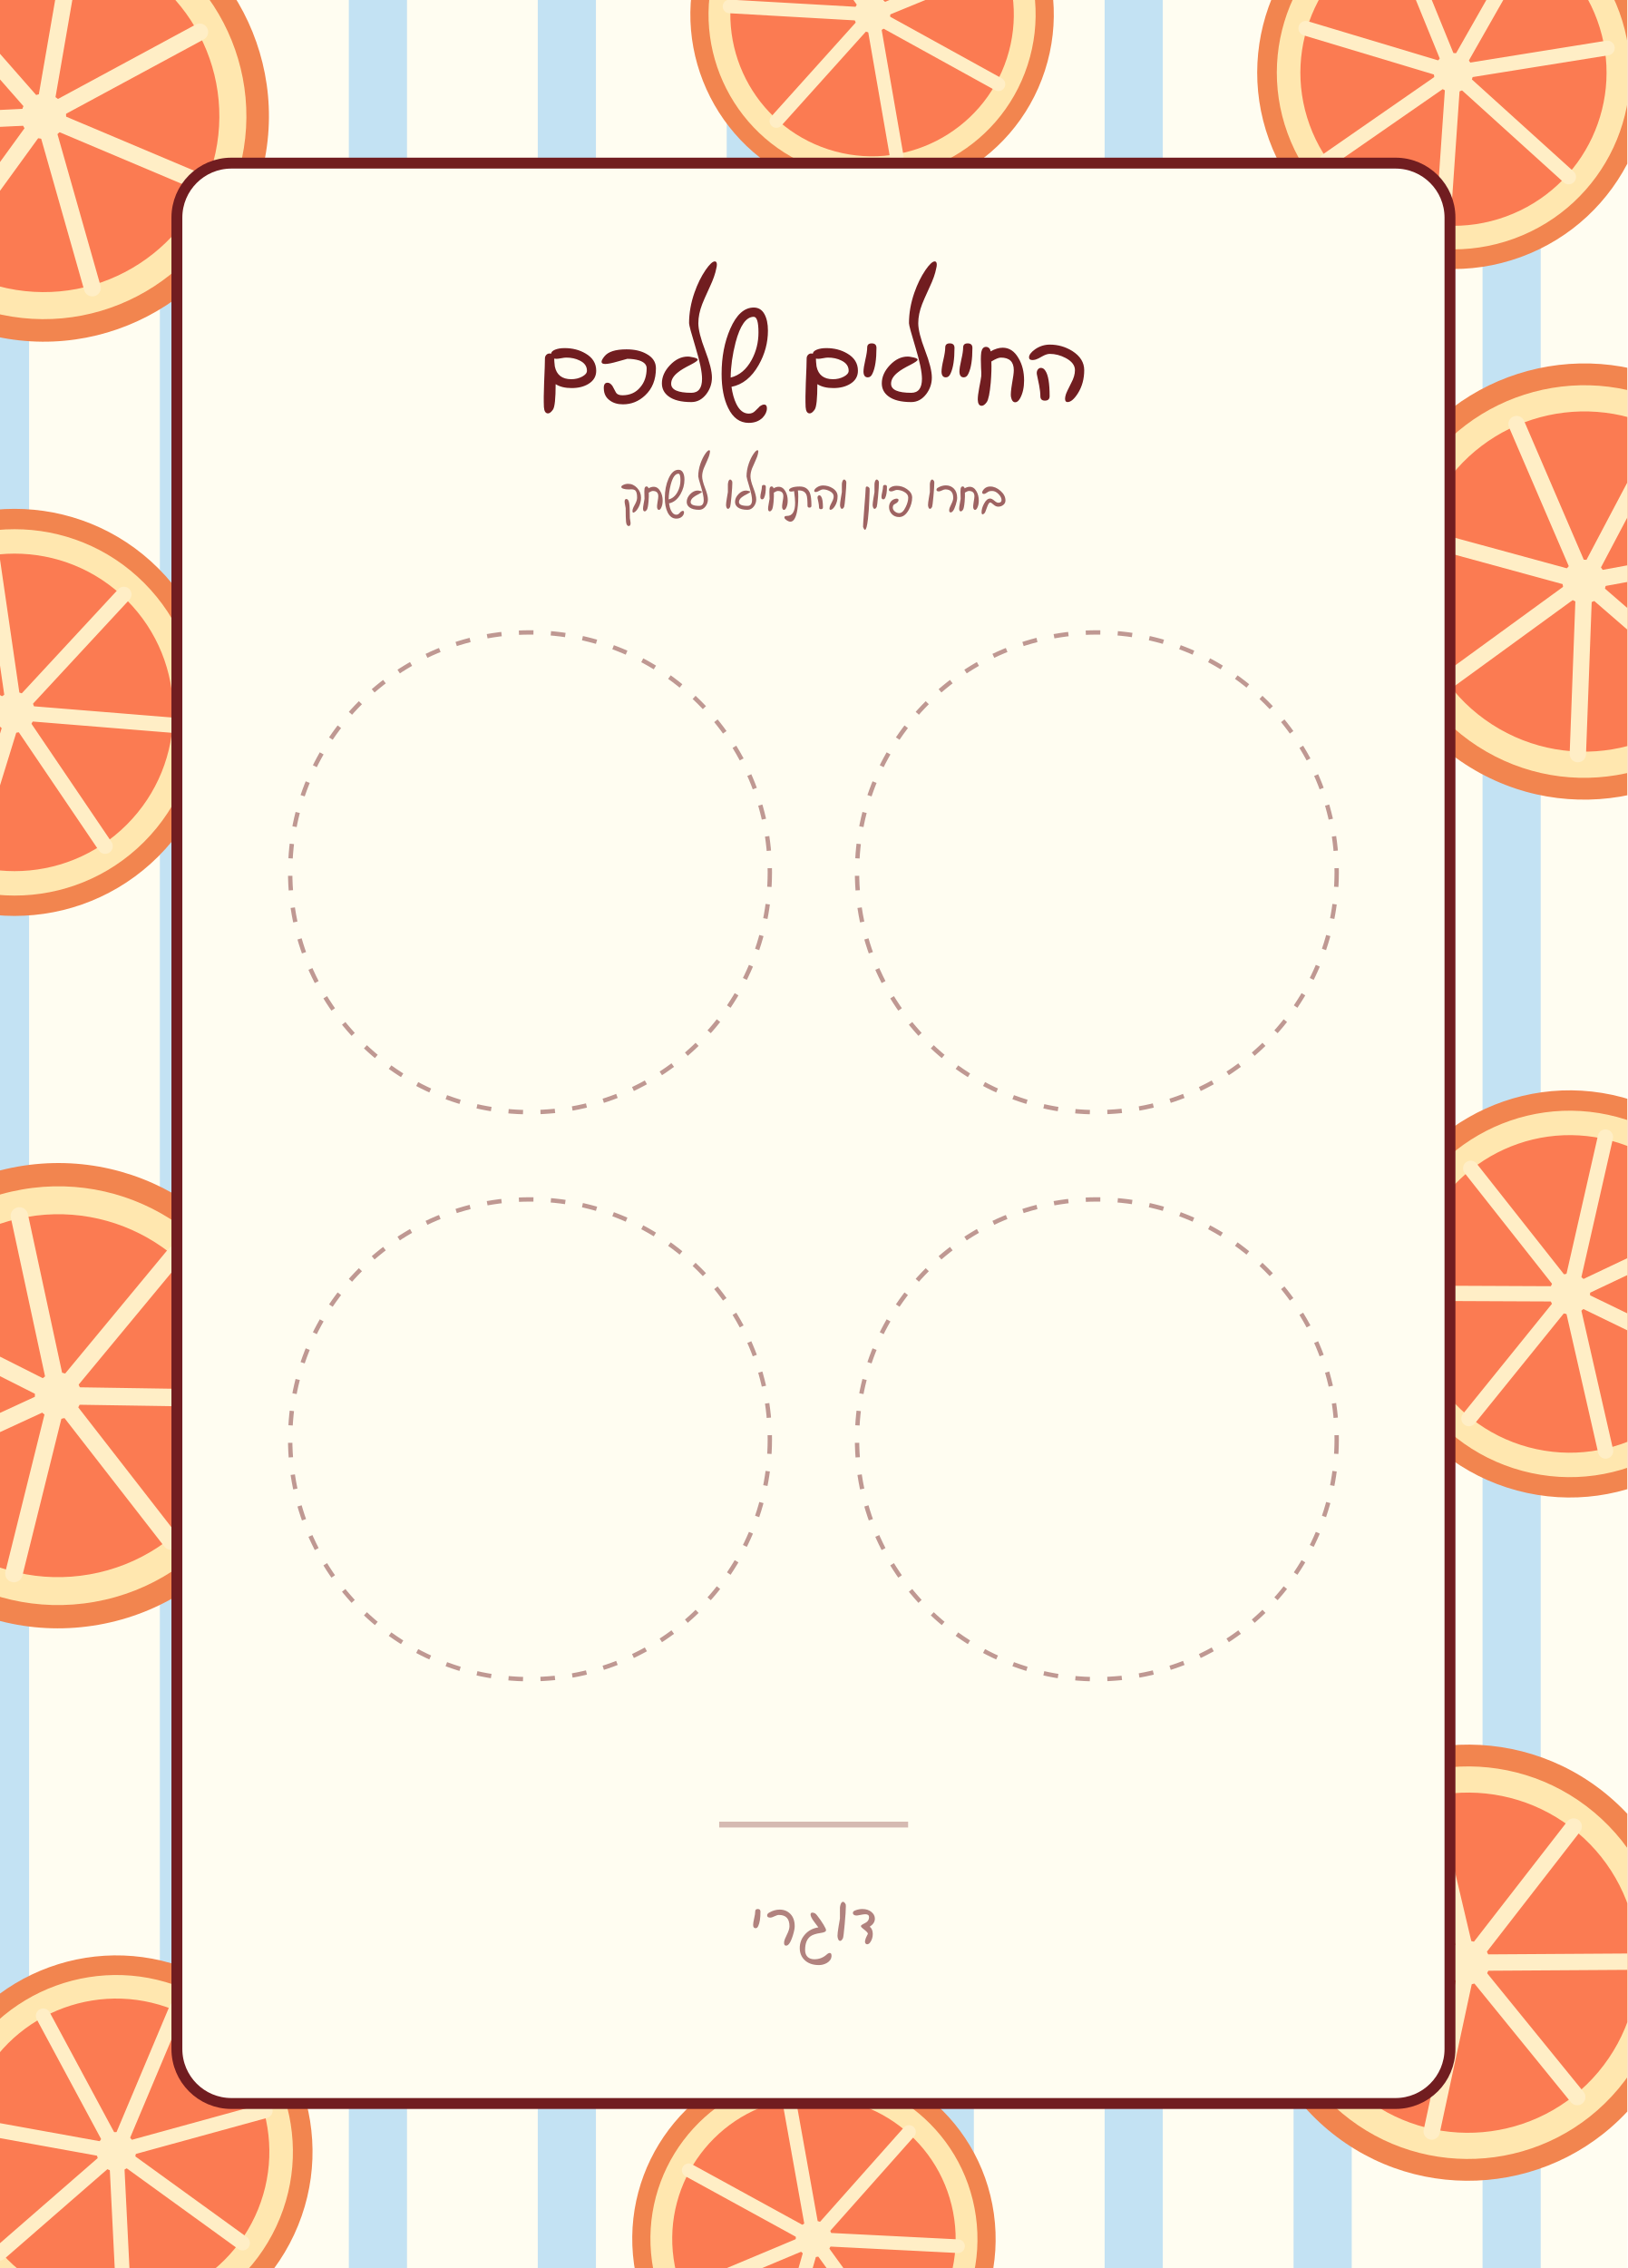
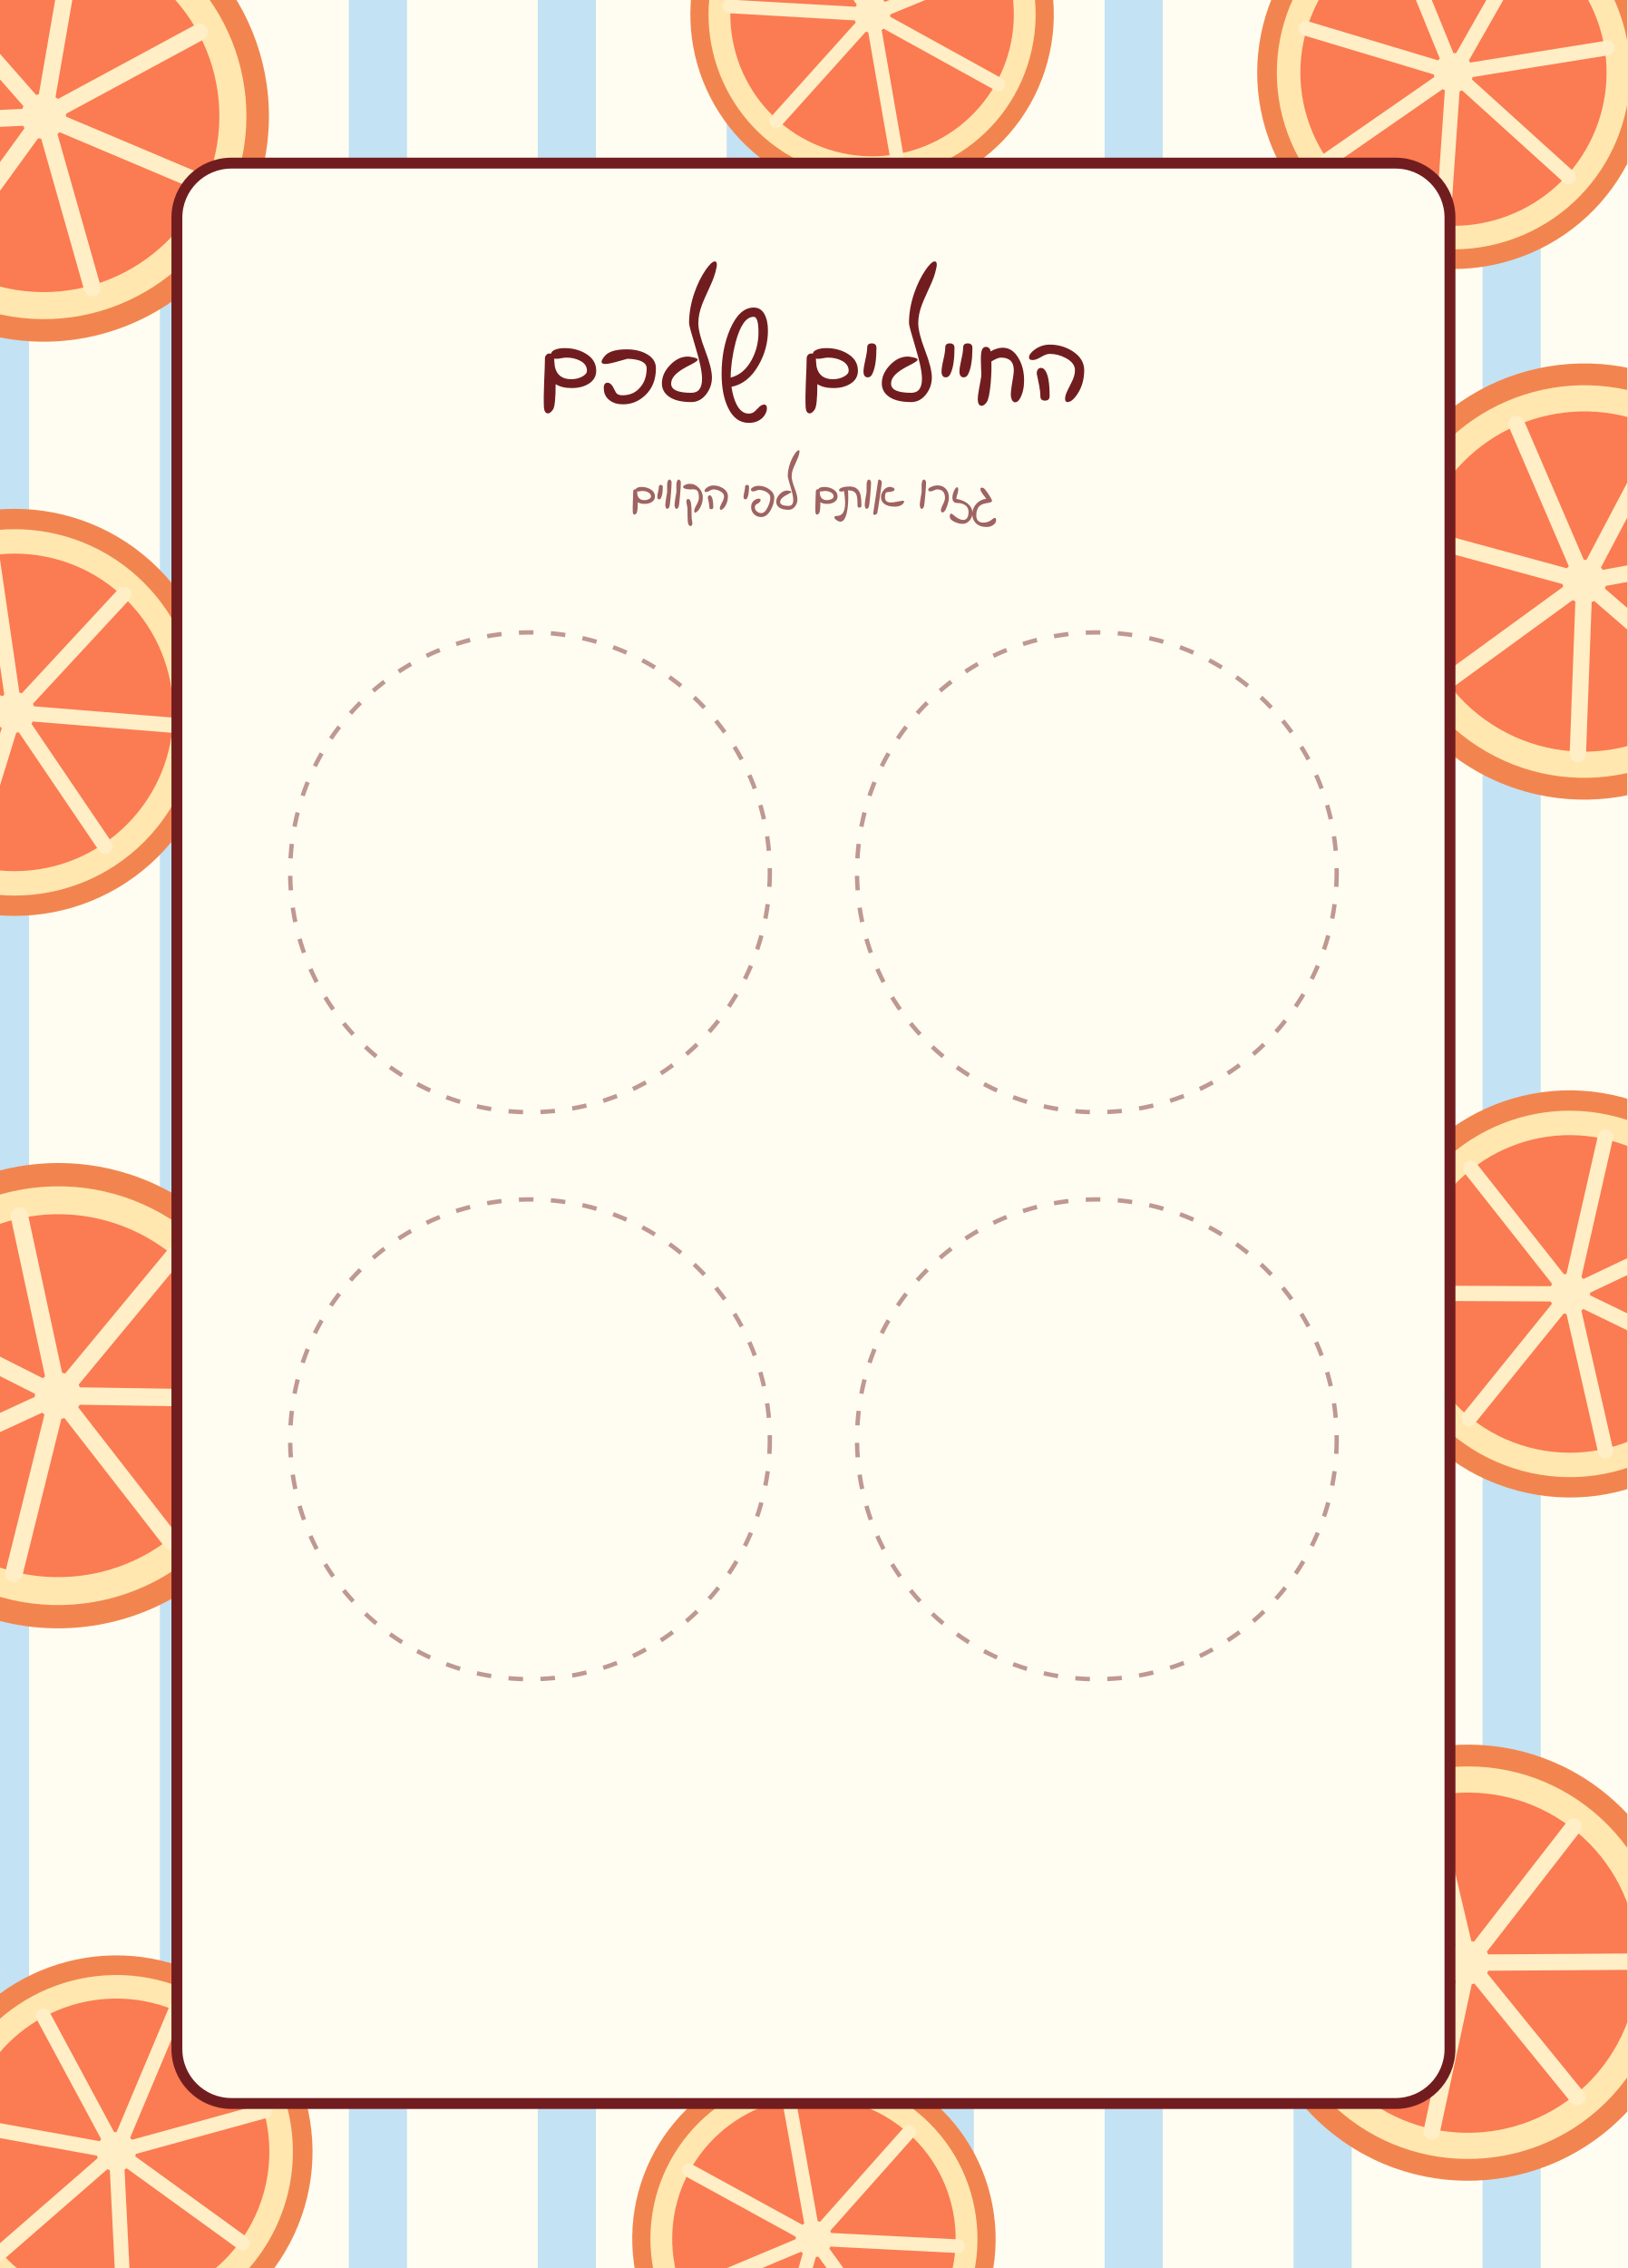
<svg xmlns="http://www.w3.org/2000/svg" xmlns:xlink="http://www.w3.org/1999/xlink" width="223.92" height="312" viewBox="0 0 223.92 312" preserveAspectRatio="xMidYMid meet" version="1.0">
  <defs>
    <g id="gf-slice">
      <circle r="1" fill="#f2854f" />
      <circle r="0.9" fill="#ffe7af" />
      <circle r="0.78" fill="#fb7b52" />
      <g stroke="#ffeec6" stroke-width="0.075" stroke-linecap="round" fill="none">
        <path d="M0 0L0.78 0.15" />
        <path d="M0 0L0.37 0.7" />
        <path d="M0 0L-0.32 0.72" />
        <path d="M0 0L-0.76 0.2" />
        <path d="M0 0L-0.63 -0.47" />
        <path d="M0 0L-0.03 -0.79" />
        <path d="M0 0L0.6 -0.51" />
      </g>
      <circle r="0.1" fill="#ffeec6" />
    </g>
    <clipPath id="card-bleed">
      <rect x="0" y="0" width="223.92" height="312" />
    </clipPath>
    <filter id="sticker-halo" x="-25%" y="-25%" width="150%" height="150%" color-interpolation-filters="sRGB">
      <feMorphology in="SourceAlpha" operator="dilate" radius="2.4" result="spread" />
      <feGaussianBlur in="spread" stdDeviation="0.6" result="soft" />
      <feComponentTransfer in="soft" result="mask">
        <feFuncA type="linear" slope="14" intercept="-3.5" />
      </feComponentTransfer>
      <feFlood flood-color="#ffffff" result="white" />
      <feComposite in="white" in2="mask" operator="in" result="halo" />
      <feDropShadow in="halo" dx="0" dy="0.7" stdDeviation="0.9" flood-color="#711d20" flood-opacity="0.30" />
    </filter>
  </defs>
  <g clip-path="url(#card-bleed)">
    <rect x="0" y="0" width="223.92" height="312" fill="#fffdf1" />
    <rect x="-4" y="0" width="8" height="312" fill="#b8ddf3" opacity="0.85" />
    <rect x="22" y="0" width="8" height="312" fill="#b8ddf3" opacity="0.85" />
    <rect x="48" y="0" width="8" height="312" fill="#b8ddf3" opacity="0.85" />
    <rect x="74" y="0" width="8" height="312" fill="#b8ddf3" opacity="0.85" />
    <rect x="100" y="0" width="8" height="312" fill="#b8ddf3" opacity="0.85" />
    <rect x="126" y="0" width="8" height="312" fill="#b8ddf3" opacity="0.85" />
    <rect x="152" y="0" width="8" height="312" fill="#b8ddf3" opacity="0.85" />
    <rect x="178" y="0" width="8" height="312" fill="#b8ddf3" opacity="0.85" />
    <rect x="204" y="0" width="8" height="312" fill="#b8ddf3" opacity="0.85" />
    <use href="#gf-slice" xlink:href="#gf-slice" transform="translate(6 16) rotate(12) scale(31)" />
    <use href="#gf-slice" xlink:href="#gf-slice" transform="translate(120 2) rotate(18) scale(25)" />
    <use href="#gf-slice" xlink:href="#gf-slice" transform="translate(200 10) rotate(-20) scale(27)" />
    <use href="#gf-slice" xlink:href="#gf-slice" transform="translate(218 80) rotate(30) scale(30)" />
    <use href="#gf-slice" xlink:href="#gf-slice" transform="translate(2 98) rotate(45) scale(28)" />
    <use href="#gf-slice" xlink:href="#gf-slice" transform="translate(8 192) rotate(-10) scale(32)" />
    <use href="#gf-slice" xlink:href="#gf-slice" transform="translate(216 178) rotate(15) scale(28)" />
    <use href="#gf-slice" xlink:href="#gf-slice" transform="translate(202 270) rotate(40) scale(30)" />
    <use href="#gf-slice" xlink:href="#gf-slice" transform="translate(16 296) rotate(25) scale(27)" />
    <use href="#gf-slice" xlink:href="#gf-slice" transform="translate(112 308) rotate(-8) scale(25)" />
  </g>
  <rect x="24.34" y="22.44" width="175.18" height="266.93" rx="7.5" ry="7.5" fill="#fffdf1" stroke="#711d20" stroke-width="1.5" />
  <path d="M82.04 51.005Q82.04 52.167 80.963 52.818Q80.028 53.385 78.668 53.385Q77.308 53.385 76.458 52.847Q76.458 55.822 76.09 56.346Q75.722 56.87 75.41 56.87Q74.9 56.87 74.843 55.992Q74.787 54.745 74.872 52.648Q74.985 50.098 74.985 49.305Q74.985 49.022 75.169 48.823Q75.353 48.625 75.637 48.625Q75.722 48.625 75.835 48.653Q75.863 48.313 76.387 48.101Q76.912 47.888 77.705 47.888Q79.32 47.888 80.567 48.625Q82.04 49.475 82.04 51.005ZM80.765 51.005Q80.765 50.07 79.745 49.588Q78.952 49.192 77.903 49.192Q77.677 49.192 77.237 49.277Q76.798 49.362 76.572 49.362Q76.402 49.362 76.26 49.333Q76.26 49.702 76.345 50.41Q76.713 52.167 78.612 52.167Q79.433 52.167 80.099 51.812Q80.765 51.458 80.765 51.005Z M90.257 50.665Q90.257 53.017 88.755 54.405Q87.452 55.623 85.723 55.623Q84.618 55.623 83.91 55.085Q83.117 54.518 83.088 53.498Q83.032 52.648 83.598 52.648Q83.967 52.648 84.278 53.102Q84.505 53.527 84.732 53.952Q84.958 54.377 85.638 54.377Q87.197 54.377 88.103 53.272Q88.982 52.252 88.982 50.665Q88.982 49.928 87.962 49.588Q87.225 49.362 86.318 49.362Q86.262 49.362 85.043 49.716Q83.825 50.07 83.287 50.07Q82.323 50.07 83.173 49.022Q83.938 48.058 86.205 48.058Q87.848 48.058 88.953 48.682Q90.257 49.39 90.257 50.665Z M98.558 36.952Q98.36 38.0 97.68 39.445Q96.773 41.428 96.632 41.825Q96.093 43.213 96.093 44.46Q96.093 45.763 97.028 48.2Q97.963 50.637 97.963 51.94Q97.963 53.187 97.198 54.207Q96.348 55.312 95.13 55.312Q93.033 55.312 91.985 54.518Q91.078 53.838 91.078 52.733Q91.078 51.402 92.197 50.226Q93.317 49.05 94.648 49.05Q94.875 49.05 95.102 49.107Q96.008 49.248 96.008 49.475Q96.008 49.673 95.073 50.155Q93.827 50.778 93.317 51.203Q92.353 51.94 92.353 52.79Q92.353 54.037 95.13 54.037Q96.603 54.037 96.603 52.11Q96.603 50.722 95.711 47.789Q94.818 44.857 94.818 44.46Q94.818 42.392 95.555 40.267Q96.178 38.482 97.085 37.15Q97.907 35.96 98.36 35.96Q98.643 35.96 98.643 36.413Q98.643 36.64 98.558 36.952Z M104.537 55.907Q104.905 55.652 105.132 55.652Q105.528 55.652 105.528 56.162Q105.528 56.842 104.933 57.465Q104.197 58.173 103.035 58.173Q101.193 58.173 100.202 56.133Q99.295 54.292 99.295 51.43Q99.295 47.945 100.485 45.225Q101.76 42.307 103.715 42.307Q104.678 42.307 105.174 43.185Q105.67 44.063 105.67 45.48Q105.67 47.973 104.395 50.212Q102.95 52.762 100.655 53.215Q100.853 54.603 101.307 55.538Q101.958 56.898 103.035 56.898Q103.545 56.898 103.885 56.558Q104.537 55.935 104.537 55.907ZM104.367 45.735Q104.367 43.582 103.715 43.582Q102.157 43.582 101.222 47.095Q100.57 49.617 100.542 51.94Q102.355 51.487 103.432 49.503Q104.367 47.775 104.367 45.735Z M118.052 51.005Q118.052 52.167 116.975 52.818Q116.04 53.385 114.68 53.385Q113.32 53.385 112.47 52.847Q112.47 55.822 112.102 56.346Q111.733 56.87 111.422 56.87Q110.912 56.87 110.855 55.992Q110.798 54.745 110.883 52.648Q110.997 50.098 110.997 49.305Q110.997 49.022 111.181 48.823Q111.365 48.625 111.648 48.625Q111.733 48.625 111.847 48.653Q111.875 48.313 112.399 48.101Q112.923 47.888 113.717 47.888Q115.332 47.888 116.578 48.625Q118.052 49.475 118.052 51.005ZM116.777 51.005Q116.777 50.07 115.757 49.588Q114.963 49.192 113.915 49.192Q113.688 49.192 113.249 49.277Q112.81 49.362 112.583 49.362Q112.413 49.362 112.272 49.333Q112.272 49.702 112.357 50.41Q112.725 52.167 114.623 52.167Q115.445 52.167 116.111 51.812Q116.777 51.458 116.777 51.005Z M120.602 47.86Q120.602 50.24 120.063 51.373Q119.837 51.912 119.412 51.912Q118.845 51.912 118.817 51.147Q118.817 50.58 119.072 49.489Q119.327 48.398 119.327 47.817Q119.327 47.237 119.95 47.237Q120.602 47.237 120.602 47.86Z M128.818 36.952Q128.62 38.0 127.94 39.445Q127.033 41.428 126.892 41.825Q126.353 43.213 126.353 44.46Q126.353 45.763 127.288 48.2Q128.223 50.637 128.223 51.94Q128.223 53.187 127.458 54.207Q126.608 55.312 125.39 55.312Q123.293 55.312 122.245 54.518Q121.338 53.838 121.338 52.733Q121.338 51.402 122.457 50.226Q123.577 49.05 124.908 49.05Q125.135 49.05 125.362 49.107Q126.268 49.248 126.268 49.475Q126.268 49.673 125.333 50.155Q124.087 50.778 123.577 51.203Q122.613 51.94 122.613 52.79Q122.613 54.037 125.39 54.037Q126.863 54.037 126.863 52.11Q126.863 50.722 125.971 47.789Q125.078 44.857 125.078 44.46Q125.078 42.392 125.815 40.267Q126.438 38.482 127.345 37.15Q128.167 35.96 128.62 35.96Q128.903 35.96 128.903 36.413Q128.903 36.64 128.818 36.952Z M131.34 47.86Q131.34 50.24 130.802 51.373Q130.575 51.912 130.15 51.912Q129.583 51.912 129.555 51.147Q129.555 50.58 129.81 49.489Q130.065 48.398 130.065 47.817Q130.065 47.237 130.688 47.237Q131.34 47.237 131.34 47.86Z M133.805 47.86Q133.805 50.24 133.267 51.373Q133.04 51.912 132.615 51.912Q132.048 51.912 132.02 51.147Q132.02 50.58 132.275 49.489Q132.53 48.398 132.53 47.817Q132.53 47.237 133.153 47.237Q133.805 47.237 133.805 47.86Z M140.378 54.773Q140.067 55.34 139.698 55.34Q139.245 55.34 139.103 54.547Q139.047 54.065 139.245 52.847Q139.5 51.458 139.5 50.92Q139.5 49.192 137.715 49.192Q137.29 49.192 136.412 49.73Q136.468 50.92 136.327 52.648Q136.128 54.83 135.774 55.326Q135.42 55.822 135.08 55.822Q134.57 55.822 134.542 54.972Q134.542 54.405 134.74 53.357Q134.967 52.195 135.023 51.742Q135.052 51.317 134.995 50.58Q134.967 49.673 134.967 49.418Q134.967 48.88 135.023 48.455Q135.165 47.718 135.675 47.718Q135.93 47.718 136.114 47.903Q136.298 48.087 136.298 48.342Q137.205 47.832 137.97 47.832Q139.33 47.832 140.152 49.277Q140.917 50.552 140.917 52.337Q140.917 53.782 140.378 54.773Z M149.19 50.92Q149.19 52.733 148.312 54.122Q147.547 55.312 146.895 55.312Q146.555 55.312 146.555 54.858Q146.555 54.632 146.654 54.292Q146.753 53.952 147.405 52.677Q147.915 51.742 147.915 50.92Q147.915 49.928 146.64 49.248Q145.563 48.682 144.458 48.682Q144.033 48.682 143.467 48.993Q142.787 49.39 142.517 49.461Q142.248 49.532 142.078 49.532Q141.597 49.532 141.597 49.163Q141.597 48.653 142.418 48.058Q143.353 47.407 144.458 47.407Q146.13 47.407 147.547 48.285Q149.19 49.333 149.19 50.92ZM144.43 54.49Q144.43 55.113 143.778 55.113Q143.155 55.113 143.155 54.49Q143.155 53.867 142.985 52.988Q142.815 52.252 142.673 51.487Q142.617 51.118 142.787 50.863Q142.957 50.608 143.24 50.608Q143.608 50.608 143.863 51.033Q144.43 51.883 144.43 54.49Z" fill="#711d20" />
-   <path d="M88.206 68.452Q88.206 69.1 87.906 69.712Q87.642 70.24 87.33 70.444Q87.03 70.648 87.03 70.312Q87.03 70.216 87.054 70.084Q87.102 69.856 87.414 69.304Q87.666 68.836 87.666 68.452Q87.666 67.744 87.438 67.492Q87.27 67.312 86.826 67.312Q86.766 67.312 86.646 67.324Q86.514 67.324 86.442 67.324Q86.07 67.324 85.806 67.24Q85.494 67.156 85.494 66.988Q85.494 66.832 85.758 66.712Q86.082 66.556 86.43 66.556Q87.138 66.556 87.672 67.126Q88.206 67.696 88.206 68.452ZM86.766 72.04Q86.742 72.364 86.514 72.364Q86.346 72.364 86.232 72.142Q86.118 71.92 86.106 71.068Q86.094 69.904 86.094 69.904Q86.082 69.784 86.01 69.448Q85.95 69.16 85.95 68.992Q85.95 68.644 86.19 68.644Q86.346 68.644 86.466 68.848Q86.61 69.088 86.646 70.012Q86.658 70.636 86.67 71.272Q86.682 71.344 86.73 71.656Q86.778 71.896 86.766 72.04Z M90.954 69.904Q90.822 70.144 90.666 70.144Q90.474 70.144 90.414 69.808Q90.39 69.604 90.474 69.088Q90.582 68.5 90.582 68.272Q90.582 67.54 89.826 67.54Q89.646 67.54 89.274 67.768Q89.298 68.272 89.238 69.004Q89.154 69.928 89.004 70.138Q88.854 70.348 88.71 70.348Q88.494 70.348 88.482 69.988Q88.482 69.748 88.566 69.304Q88.662 68.812 88.686 68.62Q88.698 68.44 88.674 68.128Q88.662 67.744 88.662 67.636Q88.662 67.408 88.686 67.228Q88.746 66.916 88.962 66.916Q89.07 66.916 89.148 66.994Q89.226 67.072 89.226 67.18Q89.61 66.964 89.934 66.964Q90.51 66.964 90.858 67.576Q91.182 68.116 91.182 68.872Q91.182 69.484 90.954 69.904Z M93.702 70.384Q93.858 70.276 93.954 70.276Q94.122 70.276 94.122 70.492Q94.122 70.78 93.87 71.044Q93.558 71.344 93.066 71.344Q92.286 71.344 91.866 70.48Q91.482 69.7 91.482 68.488Q91.482 67.012 91.986 65.86Q92.526 64.624 93.354 64.624Q93.762 64.624 93.972 64.996Q94.182 65.368 94.182 65.968Q94.182 67.024 93.642 67.972Q93.03 69.052 92.058 69.244Q92.142 69.832 92.334 70.228Q92.61 70.804 93.066 70.804Q93.282 70.804 93.426 70.66Q93.702 70.396 93.702 70.384ZM93.63 66.076Q93.63 65.164 93.354 65.164Q92.694 65.164 92.298 66.652Q92.022 67.72 92.01 68.704Q92.778 68.512 93.234 67.672Q93.63 66.94 93.63 66.076Z M97.662 62.356Q97.578 62.8 97.29 63.412Q96.906 64.252 96.846 64.42Q96.618 65.008 96.618 65.536Q96.618 66.088 97.014 67.12Q97.41 68.152 97.41 68.704Q97.41 69.232 97.086 69.664Q96.726 70.132 96.21 70.132Q95.322 70.132 94.878 69.796Q94.494 69.508 94.494 69.04Q94.494 68.476 94.968 67.978Q95.442 67.48 96.006 67.48Q96.102 67.48 96.198 67.504Q96.582 67.564 96.582 67.66Q96.582 67.744 96.186 67.948Q95.658 68.212 95.442 68.392Q95.034 68.704 95.034 69.064Q95.034 69.592 96.21 69.592Q96.834 69.592 96.834 68.776Q96.834 68.188 96.456 66.946Q96.078 65.704 96.078 65.536Q96.078 64.66 96.39 63.76Q96.654 63.004 97.038 62.44Q97.386 61.936 97.578 61.936Q97.698 61.936 97.698 62.128Q97.698 62.224 97.662 62.356Z M100.758 66.244Q100.77 66.268 100.77 66.424Q100.77 66.952 100.65 68.272Q100.53 69.592 100.47 69.724Q100.326 70.0 100.182 70.0Q100.038 70.0 99.966 69.796Q99.906 69.64 99.906 69.472Q99.906 69.196 100.014 68.548Q100.146 67.78 100.158 67.696Q100.17 67.564 100.158 66.976Q100.134 66.508 100.218 66.268Q100.314 65.968 100.47 65.968Q100.626 65.968 100.758 66.244Z M104.31 62.356Q104.226 62.8 103.938 63.412Q103.554 64.252 103.494 64.42Q103.266 65.008 103.266 65.536Q103.266 66.088 103.662 67.12Q104.058 68.152 104.058 68.704Q104.058 69.232 103.734 69.664Q103.374 70.132 102.858 70.132Q101.97 70.132 101.526 69.796Q101.142 69.508 101.142 69.04Q101.142 68.476 101.616 67.978Q102.09 67.48 102.654 67.48Q102.75 67.48 102.846 67.504Q103.23 67.564 103.23 67.66Q103.23 67.744 102.834 67.948Q102.306 68.212 102.09 68.392Q101.682 68.704 101.682 69.064Q101.682 69.592 102.858 69.592Q103.482 69.592 103.482 68.776Q103.482 68.188 103.104 66.946Q102.726 65.704 102.726 65.536Q102.726 64.66 103.038 63.76Q103.302 63.004 103.686 62.44Q104.034 61.936 104.226 61.936Q104.346 61.936 104.346 62.128Q104.346 62.224 104.31 62.356Z M105.378 66.976Q105.378 67.984 105.15 68.464Q105.054 68.692 104.874 68.692Q104.634 68.692 104.622 68.368Q104.622 68.128 104.73 67.666Q104.838 67.204 104.838 66.958Q104.838 66.712 105.102 66.712Q105.378 66.712 105.378 66.976Z M108.162 69.904Q108.03 70.144 107.874 70.144Q107.682 70.144 107.622 69.808Q107.598 69.604 107.682 69.088Q107.79 68.5 107.79 68.272Q107.79 67.54 107.034 67.54Q106.854 67.54 106.482 67.768Q106.506 68.272 106.446 69.004Q106.362 69.928 106.212 70.138Q106.062 70.348 105.918 70.348Q105.702 70.348 105.69 69.988Q105.69 69.748 105.774 69.304Q105.87 68.812 105.894 68.62Q105.906 68.44 105.882 68.128Q105.87 67.744 105.87 67.636Q105.87 67.408 105.894 67.228Q105.954 66.916 106.17 66.916Q106.278 66.916 106.356 66.994Q106.434 67.072 106.434 67.18Q106.818 66.964 107.142 66.964Q107.718 66.964 108.066 67.576Q108.39 68.116 108.39 68.872Q108.39 69.484 108.162 69.904Z M111.654 69.568Q111.654 69.832 111.378 69.832Q111.114 69.832 111.114 69.568Q111.114 68.452 110.982 68.104Q110.73 67.42 109.794 67.468Q109.842 67.768 109.842 68.344Q109.842 69.64 109.638 70.54Q109.35 71.764 108.762 71.764Q108.474 71.764 108.126 71.476Q107.934 71.332 107.934 71.176Q107.934 70.972 108.294 70.972Q109.41 70.972 109.41 69.148Q109.41 68.632 109.266 67.552Q109.05 67.624 108.882 67.624Q108.57 67.624 108.57 67.432Q108.57 67.252 108.918 67.096Q109.338 66.928 110.046 66.928Q111.078 66.928 111.438 67.804Q111.654 68.344 111.654 69.568Z M115.254 68.272Q115.254 69.04 114.882 69.628Q114.558 70.132 114.282 70.132Q114.138 70.132 114.138 69.94Q114.138 69.844 114.18 69.7Q114.222 69.556 114.498 69.016Q114.714 68.62 114.714 68.272Q114.714 67.852 114.174 67.564Q113.718 67.324 113.25 67.324Q113.07 67.324 112.83 67.456Q112.542 67.624 112.428 67.654Q112.314 67.684 112.242 67.684Q112.038 67.684 112.038 67.528Q112.038 67.312 112.386 67.06Q112.782 66.784 113.25 66.784Q113.958 66.784 114.558 67.156Q115.254 67.6 115.254 68.272ZM113.238 69.784Q113.238 70.048 112.962 70.048Q112.698 70.048 112.698 69.784Q112.698 69.52 112.626 69.148Q112.554 68.836 112.494 68.512Q112.47 68.356 112.542 68.248Q112.614 68.14 112.734 68.14Q112.89 68.14 112.998 68.32Q113.238 68.68 113.238 69.784Z M116.442 66.244Q116.454 66.268 116.454 66.424Q116.454 66.952 116.334 68.272Q116.214 69.592 116.154 69.724Q116.01 70.0 115.866 70.0Q115.722 70.0 115.65 69.796Q115.59 69.64 115.59 69.472Q115.59 69.196 115.698 68.548Q115.83 67.78 115.842 67.696Q115.854 67.564 115.842 66.976Q115.818 66.508 115.902 66.268Q115.998 65.968 116.154 65.968Q116.31 65.968 116.442 66.244Z M119.658 67.192Q119.682 67.24 119.622 68.692Q119.562 70.336 119.43 71.416Q119.262 72.88 119.022 72.88Q118.902 72.88 118.758 72.496Q118.734 72.424 118.914 70.06Q119.118 67.54 119.118 67.192Q119.118 66.928 119.286 66.928Q119.526 66.928 119.658 67.192Z M120.93 66.244Q120.942 66.268 120.942 66.424Q120.942 66.952 120.822 68.272Q120.702 69.592 120.642 69.724Q120.498 70.0 120.354 70.0Q120.21 70.0 120.138 69.796Q120.078 69.64 120.078 69.472Q120.078 69.196 120.186 68.548Q120.318 67.78 120.33 67.696Q120.342 67.564 120.33 66.976Q120.306 66.508 120.39 66.268Q120.486 65.968 120.642 65.968Q120.798 65.968 120.93 66.244Z M122.046 66.976Q122.046 67.984 121.818 68.464Q121.722 68.692 121.542 68.692Q121.302 68.692 121.29 68.368Q121.29 68.128 121.398 67.666Q121.506 67.204 121.506 66.958Q121.506 66.712 121.77 66.712Q122.046 66.712 122.046 66.976Z M125.514 68.452Q125.514 69.28 125.046 70.144Q124.494 71.128 123.726 71.128Q123.09 71.128 122.694 70.696Q122.334 70.3 122.334 69.76Q122.334 69.34 122.568 69.022Q122.802 68.704 123.246 68.608Q123.306 68.596 123.366 68.596Q123.642 68.596 123.642 68.8Q123.642 68.944 123.498 69.088Q123.414 69.184 123.222 69.286Q123.03 69.388 122.958 69.46Q122.85 69.592 122.85 69.82Q122.85 70.132 123.132 70.36Q123.414 70.588 123.726 70.588Q124.23 70.588 124.626 69.748Q124.974 69.028 124.974 68.452Q124.974 67.972 124.41 67.66Q123.93 67.396 123.402 67.396Q123.27 67.396 123.024 67.498Q122.778 67.6 122.646 67.6Q122.31 67.6 122.31 67.384Q122.31 67.216 122.514 67.072Q122.85 66.832 123.378 66.832Q124.158 66.832 124.806 67.288Q125.514 67.78 125.514 68.452Z M128.55 66.244Q128.562 66.268 128.562 66.424Q128.562 66.952 128.442 68.272Q128.322 69.592 128.262 69.724Q128.118 70.0 127.974 70.0Q127.83 70.0 127.758 69.796Q127.698 69.64 127.698 69.472Q127.698 69.196 127.806 68.548Q127.938 67.78 127.95 67.696Q127.962 67.564 127.95 66.976Q127.926 66.508 128.01 66.268Q128.106 65.968 128.262 65.968Q128.418 65.968 128.55 66.244Z M131.706 68.488Q131.706 68.836 131.514 69.448Q131.322 70.06 131.118 70.312Q130.974 70.492 130.818 70.492Q130.578 70.492 130.614 70.12Q130.638 69.868 130.902 69.352Q131.166 68.836 131.166 68.488Q131.166 67.324 130.074 67.324Q129.906 67.324 129.624 67.462Q129.342 67.6 129.186 67.6Q128.862 67.6 128.862 67.372Q128.862 67.192 129.09 67.072Q129.618 66.772 130.158 66.772Q130.83 66.772 131.268 67.228Q131.706 67.684 131.706 68.488Z M134.454 69.904Q134.322 70.144 134.166 70.144Q133.974 70.144 133.914 69.808Q133.89 69.604 133.974 69.088Q134.082 68.5 134.082 68.272Q134.082 67.54 133.326 67.54Q133.146 67.54 132.774 67.768Q132.798 68.272 132.738 69.004Q132.654 69.928 132.504 70.138Q132.354 70.348 132.21 70.348Q131.994 70.348 131.982 69.988Q131.982 69.748 132.066 69.304Q132.162 68.812 132.186 68.62Q132.198 68.44 132.174 68.128Q132.162 67.744 132.162 67.636Q132.162 67.408 132.186 67.228Q132.246 66.916 132.462 66.916Q132.57 66.916 132.648 66.994Q132.726 67.072 132.726 67.18Q133.11 66.964 133.434 66.964Q134.01 66.964 134.358 67.576Q134.682 68.116 134.682 68.872Q134.682 69.484 134.454 69.904Z M138.354 68.848Q138.354 69.22 138.054 69.46Q137.754 69.7 137.358 69.7Q137.022 69.7 136.71 69.418Q136.398 69.136 136.266 69.124Q136.062 69.1 135.834 69.736Q135.57 70.48 135.522 70.54Q135.33 70.756 135.21 70.756Q135.066 70.756 135.066 70.456Q135.066 69.928 135.402 69.292Q135.774 68.584 136.242 68.584Q136.482 68.584 136.818 68.872Q137.154 69.16 137.358 69.16Q137.814 69.16 137.814 68.788Q137.814 68.404 137.418 67.984Q136.986 67.54 136.53 67.54Q136.182 67.54 136.026 67.624Q135.81 67.756 135.606 67.888Q135.486 67.948 135.39 67.948Q135.15 67.948 135.15 67.732Q135.15 67.624 135.234 67.504Q135.582 66.928 136.266 66.928Q136.998 66.928 137.676 67.528Q138.354 68.128 138.354 68.848Z" fill="#711d20" fill-opacity="0.68" />
+   <path data-copy="גזרו אותם לפי הקווים" data-font="resources/canva/templates/grapefruit/fonts/Cafe Regular/Cafe Regular.ttf" data-size="7.2" data-track="0" data-baseline="70" data-cx="111.96" d="M137.064 71.608Q137.028 72.016 136.584 72.28Q136.2 72.496 135.768 72.496Q134.808 72.496 134.268 71.956Q133.788 71.476 133.788 70.732Q133.788 69.976 134.28 69.388Q134.82 68.74 135.708 68.608Q135.672 68.56 135.312 68.08Q135.06 67.756 134.964 67.528Q134.904 67.384 134.904 67.276Q134.904 67.084 135.096 67.084Q135.204 67.084 135.348 67.15Q135.492 67.216 135.924 67.84Q136.308 68.404 136.428 68.668Q136.5 68.8 136.5 68.896Q136.5 69.112 135.936 69.184Q135.216 69.292 134.904 69.52Q134.34 69.928 134.34 70.936Q134.34 71.428 134.628 71.68Q134.88 71.896 135.3 71.896Q136.02 71.896 136.56 71.416Q136.74 71.248 136.884 71.248Q137.088 71.248 137.064 71.608Z M133.272 70.396Q133.272 69.808 132.78 69.472Q132.348 69.196 131.736 69.196Q131.052 69.196 131.052 68.452Q131.052 67.996 131.286 67.51Q131.52 67.024 131.7 67.024Q131.844 67.024 131.856 67.36Q131.868 67.588 131.73 68.002Q131.592 68.416 131.592 68.62Q132.732 68.836 133.308 69.412Q133.812 69.904 133.812 70.552Q133.812 71.164 133.41 71.614Q133.008 72.064 132.456 72.064Q131.928 72.064 131.364 71.8Q130.668 71.488 130.692 71.02Q130.704 70.66 130.872 70.66Q130.992 70.66 131.208 70.852Q131.952 71.524 132.54 71.524Q133.272 71.524 133.272 70.396Z M130.572 68.488Q130.572 68.836 130.38 69.448Q130.188 70.06 129.984 70.312Q129.84 70.492 129.684 70.492Q129.444 70.492 129.48 70.12Q129.504 69.868 129.768 69.352Q130.032 68.836 130.032 68.488Q130.032 67.324 128.94 67.324Q128.772 67.324 128.49 67.462Q128.208 67.6 128.052 67.6Q127.728 67.6 127.728 67.372Q127.728 67.192 127.956 67.072Q128.484 66.772 129.024 66.772Q129.696 66.772 130.134 67.228Q130.572 67.684 130.572 68.488Z M127.416 66.244Q127.428 66.268 127.428 66.424Q127.428 66.952 127.308 68.272Q127.188 69.592 127.128 69.724Q126.984 70.0 126.84 70.0Q126.696 70.0 126.624 69.796Q126.564 69.64 126.564 69.472Q126.564 69.196 126.672 68.548Q126.804 67.78 126.816 67.696Q126.828 67.564 126.816 66.976Q126.792 66.508 126.876 66.268Q126.972 65.968 127.128 65.968Q127.284 65.968 127.416 66.244Z M124.296 69.244Q124.152 69.46 123.792 69.592Q123.48 69.7 123.168 69.7Q122.16 69.7 121.656 69.292Q121.224 68.956 121.224 68.404Q121.224 67.864 121.596 67.42Q121.968 66.976 122.448 66.976Q122.628 66.976 122.862 67.078Q123.096 67.18 123.096 67.336Q123.096 67.504 122.784 67.6Q122.604 67.672 122.244 67.684Q121.98 67.696 121.896 67.804Q121.776 67.948 121.776 68.416Q121.776 69.124 122.604 69.124Q122.916 69.124 123.504 69.004Q124.092 68.884 124.224 68.884Q124.416 68.884 124.416 68.992Q124.416 69.088 124.296 69.244ZM121.344 66.292Q121.368 66.352 121.074 68.338Q120.78 70.324 120.708 70.6Q120.684 70.672 120.558 70.75Q120.432 70.828 120.324 70.828Q120.12 70.828 120.168 70.528L120.816 66.22Q120.852 65.968 120.984 65.968Q121.176 65.968 121.344 66.292Z M119.844 66.244Q119.856 66.268 119.856 66.424Q119.856 66.952 119.736 68.272Q119.616 69.592 119.556 69.724Q119.412 70.0 119.268 70.0Q119.124 70.0 119.052 69.796Q118.992 69.64 118.992 69.472Q118.992 69.196 119.1 68.548Q119.232 67.78 119.244 67.696Q119.256 67.564 119.244 66.976Q119.22 66.508 119.304 66.268Q119.4 65.968 119.556 65.968Q119.712 65.968 119.844 66.244Z M118.536 69.568Q118.536 69.832 118.26 69.832Q117.996 69.832 117.996 69.568Q117.996 68.452 117.864 68.104Q117.612 67.42 116.676 67.468Q116.724 67.768 116.724 68.344Q116.724 69.64 116.52 70.54Q116.232 71.764 115.644 71.764Q115.356 71.764 115.008 71.476Q114.816 71.332 114.816 71.176Q114.816 70.972 115.176 70.972Q116.292 70.972 116.292 69.148Q116.292 68.632 116.148 67.552Q115.932 67.624 115.764 67.624Q115.452 67.624 115.452 67.432Q115.452 67.252 115.8 67.096Q116.22 66.928 116.928 66.928Q117.96 66.928 118.32 67.804Q118.536 68.344 118.536 69.568Z M115.248 68.308Q115.248 68.8 114.792 69.076Q114.396 69.316 113.82 69.316Q113.244 69.316 112.884 69.088Q112.884 70.348 112.728 70.57Q112.572 70.792 112.44 70.792Q112.224 70.792 112.2 70.42Q112.176 69.892 112.212 69.004Q112.26 67.924 112.26 67.588Q112.26 67.468 112.338 67.384Q112.416 67.3 112.536 67.3Q112.572 67.3 112.62 67.312Q112.632 67.168 112.854 67.078Q113.076 66.988 113.412 66.988Q114.096 66.988 114.624 67.3Q115.248 67.66 115.248 68.308ZM114.708 68.308Q114.708 67.912 114.276 67.708Q113.94 67.54 113.496 67.54Q113.4 67.54 113.214 67.576Q113.028 67.612 112.932 67.612Q112.86 67.612 112.8 67.6Q112.8 67.756 112.836 68.056Q112.992 68.8 113.796 68.8Q114.144 68.8 114.426 68.65Q114.708 68.5 114.708 68.308Z M109.98 62.356Q109.896 62.8 109.608 63.412Q109.224 64.252 109.164 64.42Q108.936 65.008 108.936 65.536Q108.936 66.088 109.332 67.12Q109.728 68.152 109.728 68.704Q109.728 69.232 109.404 69.664Q109.044 70.132 108.528 70.132Q107.64 70.132 107.196 69.796Q106.812 69.508 106.812 69.04Q106.812 68.476 107.286 67.978Q107.76 67.48 108.324 67.48Q108.42 67.48 108.516 67.504Q108.9 67.564 108.9 67.66Q108.9 67.744 108.504 67.948Q107.976 68.212 107.76 68.392Q107.352 68.704 107.352 69.064Q107.352 69.592 108.528 69.592Q109.152 69.592 109.152 68.776Q109.152 68.188 108.774 66.946Q108.396 65.704 108.396 65.536Q108.396 64.66 108.708 63.76Q108.972 63.004 109.356 62.44Q109.704 61.936 109.896 61.936Q110.016 61.936 110.016 62.128Q110.016 62.224 109.98 62.356Z M106.536 68.452Q106.536 69.28 106.068 70.144Q105.516 71.128 104.748 71.128Q104.112 71.128 103.716 70.696Q103.356 70.3 103.356 69.76Q103.356 69.34 103.59 69.022Q103.824 68.704 104.268 68.608Q104.328 68.596 104.388 68.596Q104.664 68.596 104.664 68.8Q104.664 68.944 104.52 69.088Q104.436 69.184 104.244 69.286Q104.052 69.388 103.98 69.46Q103.872 69.592 103.872 69.82Q103.872 70.132 104.154 70.36Q104.436 70.588 104.748 70.588Q105.252 70.588 105.648 69.748Q105.996 69.028 105.996 68.452Q105.996 67.972 105.432 67.66Q104.952 67.396 104.424 67.396Q104.292 67.396 104.046 67.498Q103.8 67.6 103.668 67.6Q103.332 67.6 103.332 67.384Q103.332 67.216 103.536 67.072Q103.872 66.832 104.4 66.832Q105.18 66.832 105.828 67.288Q106.536 67.78 106.536 68.452Z M103.068 66.976Q103.068 67.984 102.84 68.464Q102.744 68.692 102.564 68.692Q102.324 68.692 102.312 68.368Q102.312 68.128 102.42 67.666Q102.528 67.204 102.528 66.958Q102.528 66.712 102.792 66.712Q103.068 66.712 103.068 66.976Z M100.164 68.272Q100.164 69.04 99.792 69.628Q99.468 70.132 99.192 70.132Q99.048 70.132 99.048 69.94Q99.048 69.844 99.09 69.7Q99.132 69.556 99.408 69.016Q99.624 68.62 99.624 68.272Q99.624 67.852 99.084 67.564Q98.628 67.324 98.16 67.324Q97.98 67.324 97.74 67.456Q97.452 67.624 97.338 67.654Q97.224 67.684 97.152 67.684Q96.948 67.684 96.948 67.528Q96.948 67.312 97.296 67.06Q97.692 66.784 98.16 66.784Q98.868 66.784 99.468 67.156Q100.164 67.6 100.164 68.272ZM98.148 69.784Q98.148 70.048 97.872 70.048Q97.608 70.048 97.608 69.784Q97.608 69.52 97.536 69.148Q97.464 68.836 97.404 68.512Q97.38 68.356 97.452 68.248Q97.524 68.14 97.644 68.14Q97.8 68.14 97.908 68.32Q98.148 68.68 98.148 69.784Z M96.708 68.452Q96.708 69.1 96.408 69.712Q96.144 70.24 95.832 70.444Q95.532 70.648 95.532 70.312Q95.532 70.216 95.556 70.084Q95.604 69.856 95.916 69.304Q96.168 68.836 96.168 68.452Q96.168 67.744 95.94 67.492Q95.772 67.312 95.328 67.312Q95.268 67.312 95.148 67.324Q95.016 67.324 94.944 67.324Q94.572 67.324 94.308 67.24Q93.996 67.156 93.996 66.988Q93.996 66.832 94.26 66.712Q94.584 66.556 94.932 66.556Q95.64 66.556 96.174 67.126Q96.708 67.696 96.708 68.452ZM95.268 72.04Q95.244 72.364 95.016 72.364Q94.848 72.364 94.734 72.142Q94.62 71.92 94.608 71.068Q94.596 69.904 94.596 69.904Q94.584 69.784 94.512 69.448Q94.452 69.16 94.452 68.992Q94.452 68.644 94.692 68.644Q94.848 68.644 94.968 68.848Q95.112 69.088 95.148 70.012Q95.16 70.636 95.172 71.272Q95.184 71.344 95.232 71.656Q95.28 71.896 95.268 72.04Z M93.672 66.244Q93.684 66.268 93.684 66.424Q93.684 66.952 93.564 68.272Q93.444 69.592 93.384 69.724Q93.24 70.0 93.096 70.0Q92.952 70.0 92.88 69.796Q92.82 69.64 92.82 69.472Q92.82 69.196 92.928 68.548Q93.06 67.78 93.072 67.696Q93.084 67.564 93.072 66.976Q93.048 66.508 93.132 66.268Q93.228 65.968 93.384 65.968Q93.54 65.968 93.672 66.244Z M92.4 66.244Q92.412 66.268 92.412 66.424Q92.412 66.952 92.292 68.272Q92.172 69.592 92.112 69.724Q91.968 70.0 91.824 70.0Q91.68 70.0 91.608 69.796Q91.548 69.64 91.548 69.472Q91.548 69.196 91.656 68.548Q91.788 67.78 91.8 67.696Q91.812 67.564 91.8 66.976Q91.776 66.508 91.86 66.268Q91.956 65.968 92.112 65.968Q92.268 65.968 92.4 66.244Z M91.2 66.976Q91.2 67.984 90.972 68.464Q90.876 68.692 90.696 68.692Q90.456 68.692 90.444 68.368Q90.444 68.128 90.552 67.666Q90.66 67.204 90.66 66.958Q90.66 66.712 90.924 66.712Q91.2 66.712 91.2 66.976Z M90.12 68.308Q90.12 68.8 89.664 69.076Q89.268 69.316 88.692 69.316Q88.116 69.316 87.756 69.088Q87.756 70.348 87.6 70.57Q87.444 70.792 87.312 70.792Q87.096 70.792 87.072 70.42Q87.048 69.892 87.084 69.004Q87.132 67.924 87.132 67.588Q87.132 67.468 87.21 67.384Q87.288 67.3 87.408 67.3Q87.444 67.3 87.492 67.312Q87.504 67.168 87.726 67.078Q87.948 66.988 88.284 66.988Q88.968 66.988 89.496 67.3Q90.12 67.66 90.12 68.308ZM89.58 68.308Q89.58 67.912 89.148 67.708Q88.812 67.54 88.368 67.54Q88.272 67.54 88.086 67.576Q87.9 67.612 87.804 67.612Q87.732 67.612 87.672 67.6Q87.672 67.756 87.708 68.056Q87.864 68.8 88.668 68.8Q89.016 68.8 89.298 68.65Q89.58 68.5 89.58 68.308Z" fill="#711d20" fill-opacity="0.68" />
  <g class="photo-sticker" data-slot="1">
    <circle class="cut-line" cx="72.93" cy="120" r="33" fill="none" stroke="#711d20" stroke-opacity="0.45" stroke-width="0.6" stroke-dasharray="2 2.4" />
    <use href="#photo-slot-1" xlink:href="#photo-slot-1" filter="url(#sticker-halo)" />
    <image id="photo-slot-1" x="39.93" y="87" width="66" height="66" preserveAspectRatio="xMidYMid meet" />
  </g>
  <g class="photo-sticker" data-slot="2">
    <circle class="cut-line" cx="150.93" cy="120" r="33" fill="none" stroke="#711d20" stroke-opacity="0.45" stroke-width="0.6" stroke-dasharray="2 2.4" />
    <use href="#photo-slot-2" xlink:href="#photo-slot-2" filter="url(#sticker-halo)" />
    <image id="photo-slot-2" x="117.93" y="87" width="66" height="66" preserveAspectRatio="xMidYMid meet" />
  </g>
  <g class="photo-sticker" data-slot="3">
    <circle class="cut-line" cx="72.93" cy="198" r="33" fill="none" stroke="#711d20" stroke-opacity="0.45" stroke-width="0.6" stroke-dasharray="2 2.4" />
    <use href="#photo-slot-3" xlink:href="#photo-slot-3" filter="url(#sticker-halo)" />
    <image id="photo-slot-3" x="39.93" y="165" width="66" height="66" preserveAspectRatio="xMidYMid meet" />
  </g>
  <g class="photo-sticker" data-slot="4">
    <circle class="cut-line" cx="150.93" cy="198" r="33" fill="none" stroke="#711d20" stroke-opacity="0.45" stroke-width="0.6" stroke-dasharray="2 2.4" />
    <use href="#photo-slot-4" xlink:href="#photo-slot-4" filter="url(#sticker-halo)" />
    <image id="photo-slot-4" x="117.93" y="165" width="66" height="66" preserveAspectRatio="xMidYMid meet" />
  </g>
-   <path d="M98.96 251H124.96" stroke="#711d20" stroke-opacity="0.3" stroke-width="0.8" />
-   <path d="M104.64 262.968Q104.64 264.312 104.336 264.952Q104.208 265.256 103.968 265.256Q103.648 265.256 103.632 264.824Q103.632 264.504 103.776 263.888Q103.92 263.272 103.92 262.944Q103.92 262.616 104.272 262.616Q104.64 262.616 104.64 262.968Z M109.352 264.984Q109.352 265.448 109.096 266.264Q108.84 267.08 108.568 267.416Q108.376 267.656 108.168 267.656Q107.848 267.656 107.896 267.16Q107.928 266.824 108.28 266.136Q108.632 265.448 108.632 264.984Q108.632 263.432 107.176 263.432Q106.952 263.432 106.576 263.616Q106.2 263.8 105.992 263.8Q105.56 263.8 105.56 263.496Q105.56 263.256 105.864 263.096Q106.568 262.696 107.288 262.696Q108.184 262.696 108.768 263.304Q109.352 263.912 109.352 264.984Z M114.416 269.144Q114.368 269.688 113.776 270.04Q113.264 270.328 112.688 270.328Q111.408 270.328 110.688 269.608Q110.048 268.968 110.048 267.976Q110.048 266.968 110.704 266.184Q111.424 265.32 112.608 265.144Q112.56 265.08 112.08 264.44Q111.744 264.008 111.616 263.704Q111.536 263.512 111.536 263.368Q111.536 263.112 111.792 263.112Q111.936 263.112 112.128 263.2Q112.32 263.288 112.896 264.12Q113.408 264.872 113.568 265.224Q113.664 265.4 113.664 265.528Q113.664 265.816 112.912 265.912Q111.952 266.056 111.536 266.36Q110.784 266.904 110.784 268.248Q110.784 268.904 111.168 269.24Q111.504 269.528 112.064 269.528Q113.024 269.528 113.744 268.888Q113.984 268.664 114.176 268.664Q114.448 268.664 114.416 269.144Z M116.376 261.992Q116.392 262.024 116.392 262.232Q116.392 262.936 116.232 264.696Q116.072 266.456 115.992 266.632Q115.8 267.0 115.608 267.0Q115.416 267.0 115.32 266.728Q115.24 266.52 115.24 266.296Q115.24 265.928 115.384 265.064Q115.56 264.04 115.576 263.928Q115.592 263.752 115.576 262.968Q115.544 262.344 115.656 262.024Q115.784 261.624 115.992 261.624Q116.2 261.624 116.376 261.992Z M119.712 267.24Q119.536 267.464 119.328 267.464Q119.168 267.464 119.08 267.32Q118.992 267.176 119.04 266.952Q119.12 266.6 119.272 266.328Q119.424 266.056 119.424 266.008Q119.424 265.832 118.736 265.304Q118.464 265.096 118.464 264.968Q118.464 264.84 118.752 264.696Q119.168 264.488 119.296 264.376Q119.584 264.12 119.584 263.736Q119.584 263.336 119.072 263.336Q118.832 263.336 118.376 263.432Q117.92 263.528 117.808 263.512Q117.36 263.464 117.36 263.16Q117.36 262.92 117.68 262.808Q118.176 262.616 118.672 262.616Q119.408 262.616 119.896 263.008Q120.384 263.4 120.384 263.944Q120.384 264.584 119.68 265.048Q120.096 265.384 120.096 266.056Q120.096 266.728 119.712 267.24Z" fill="#711d20" fill-opacity="0.55" />
</svg>
